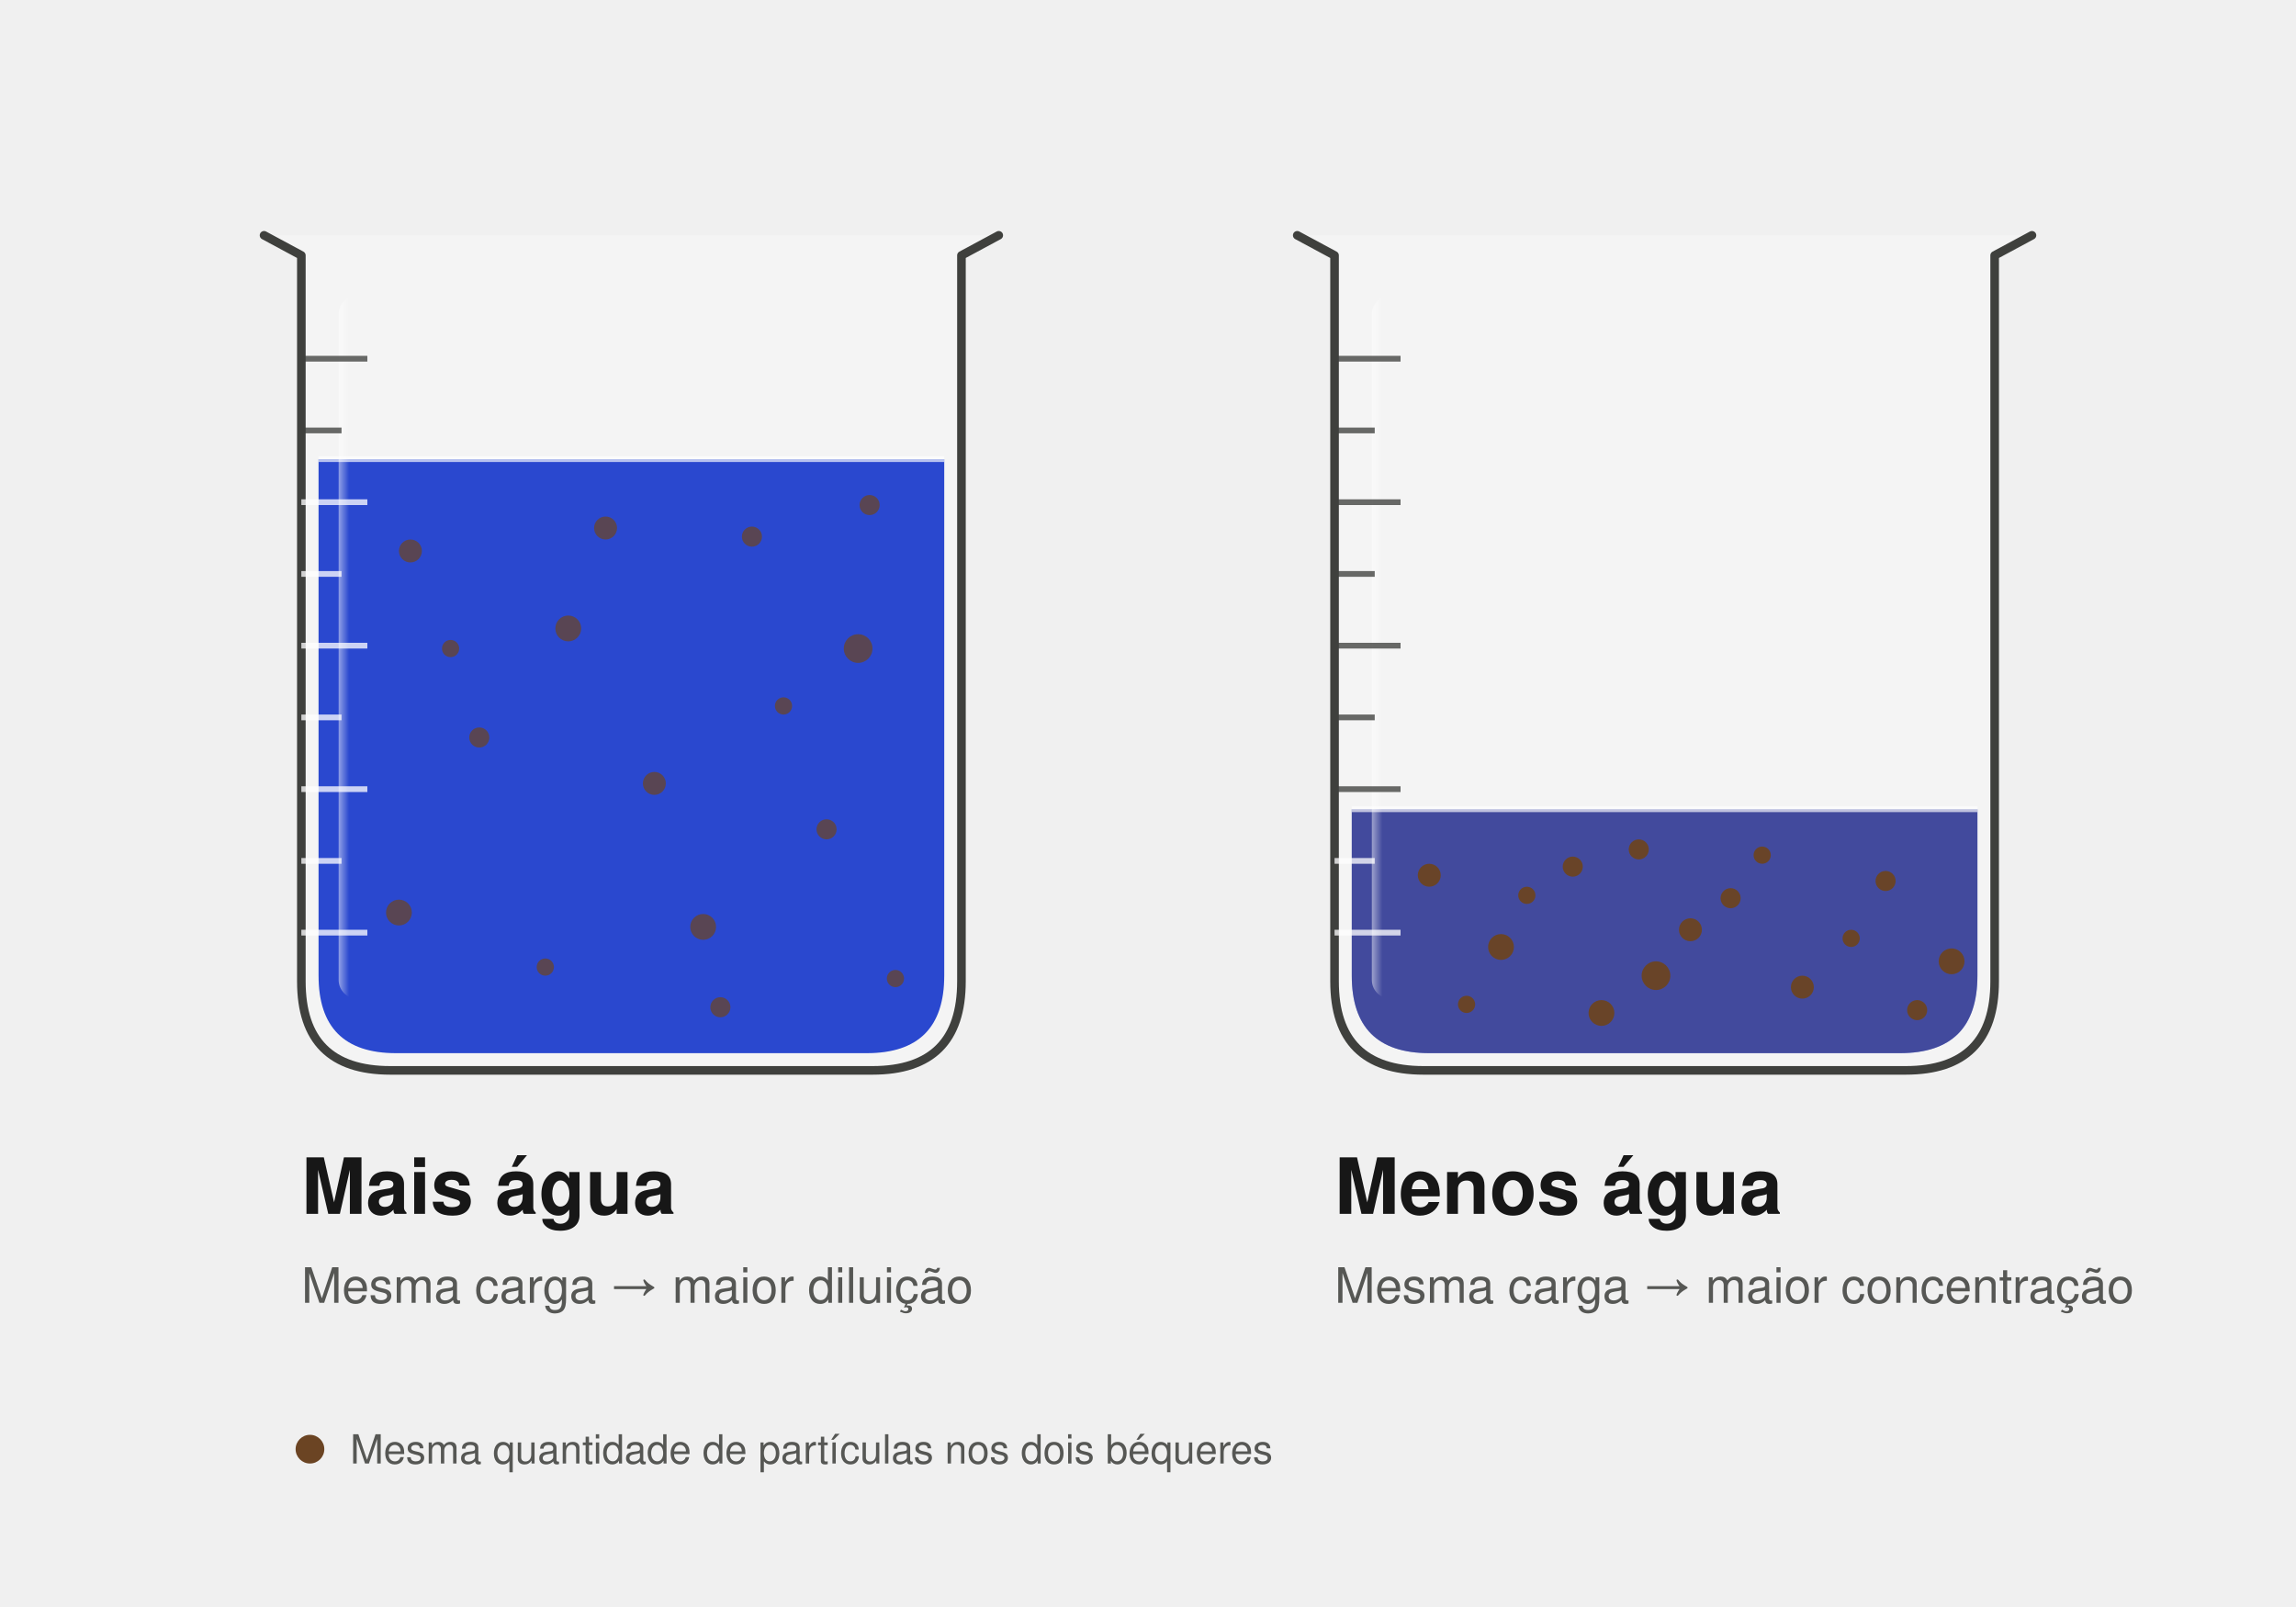
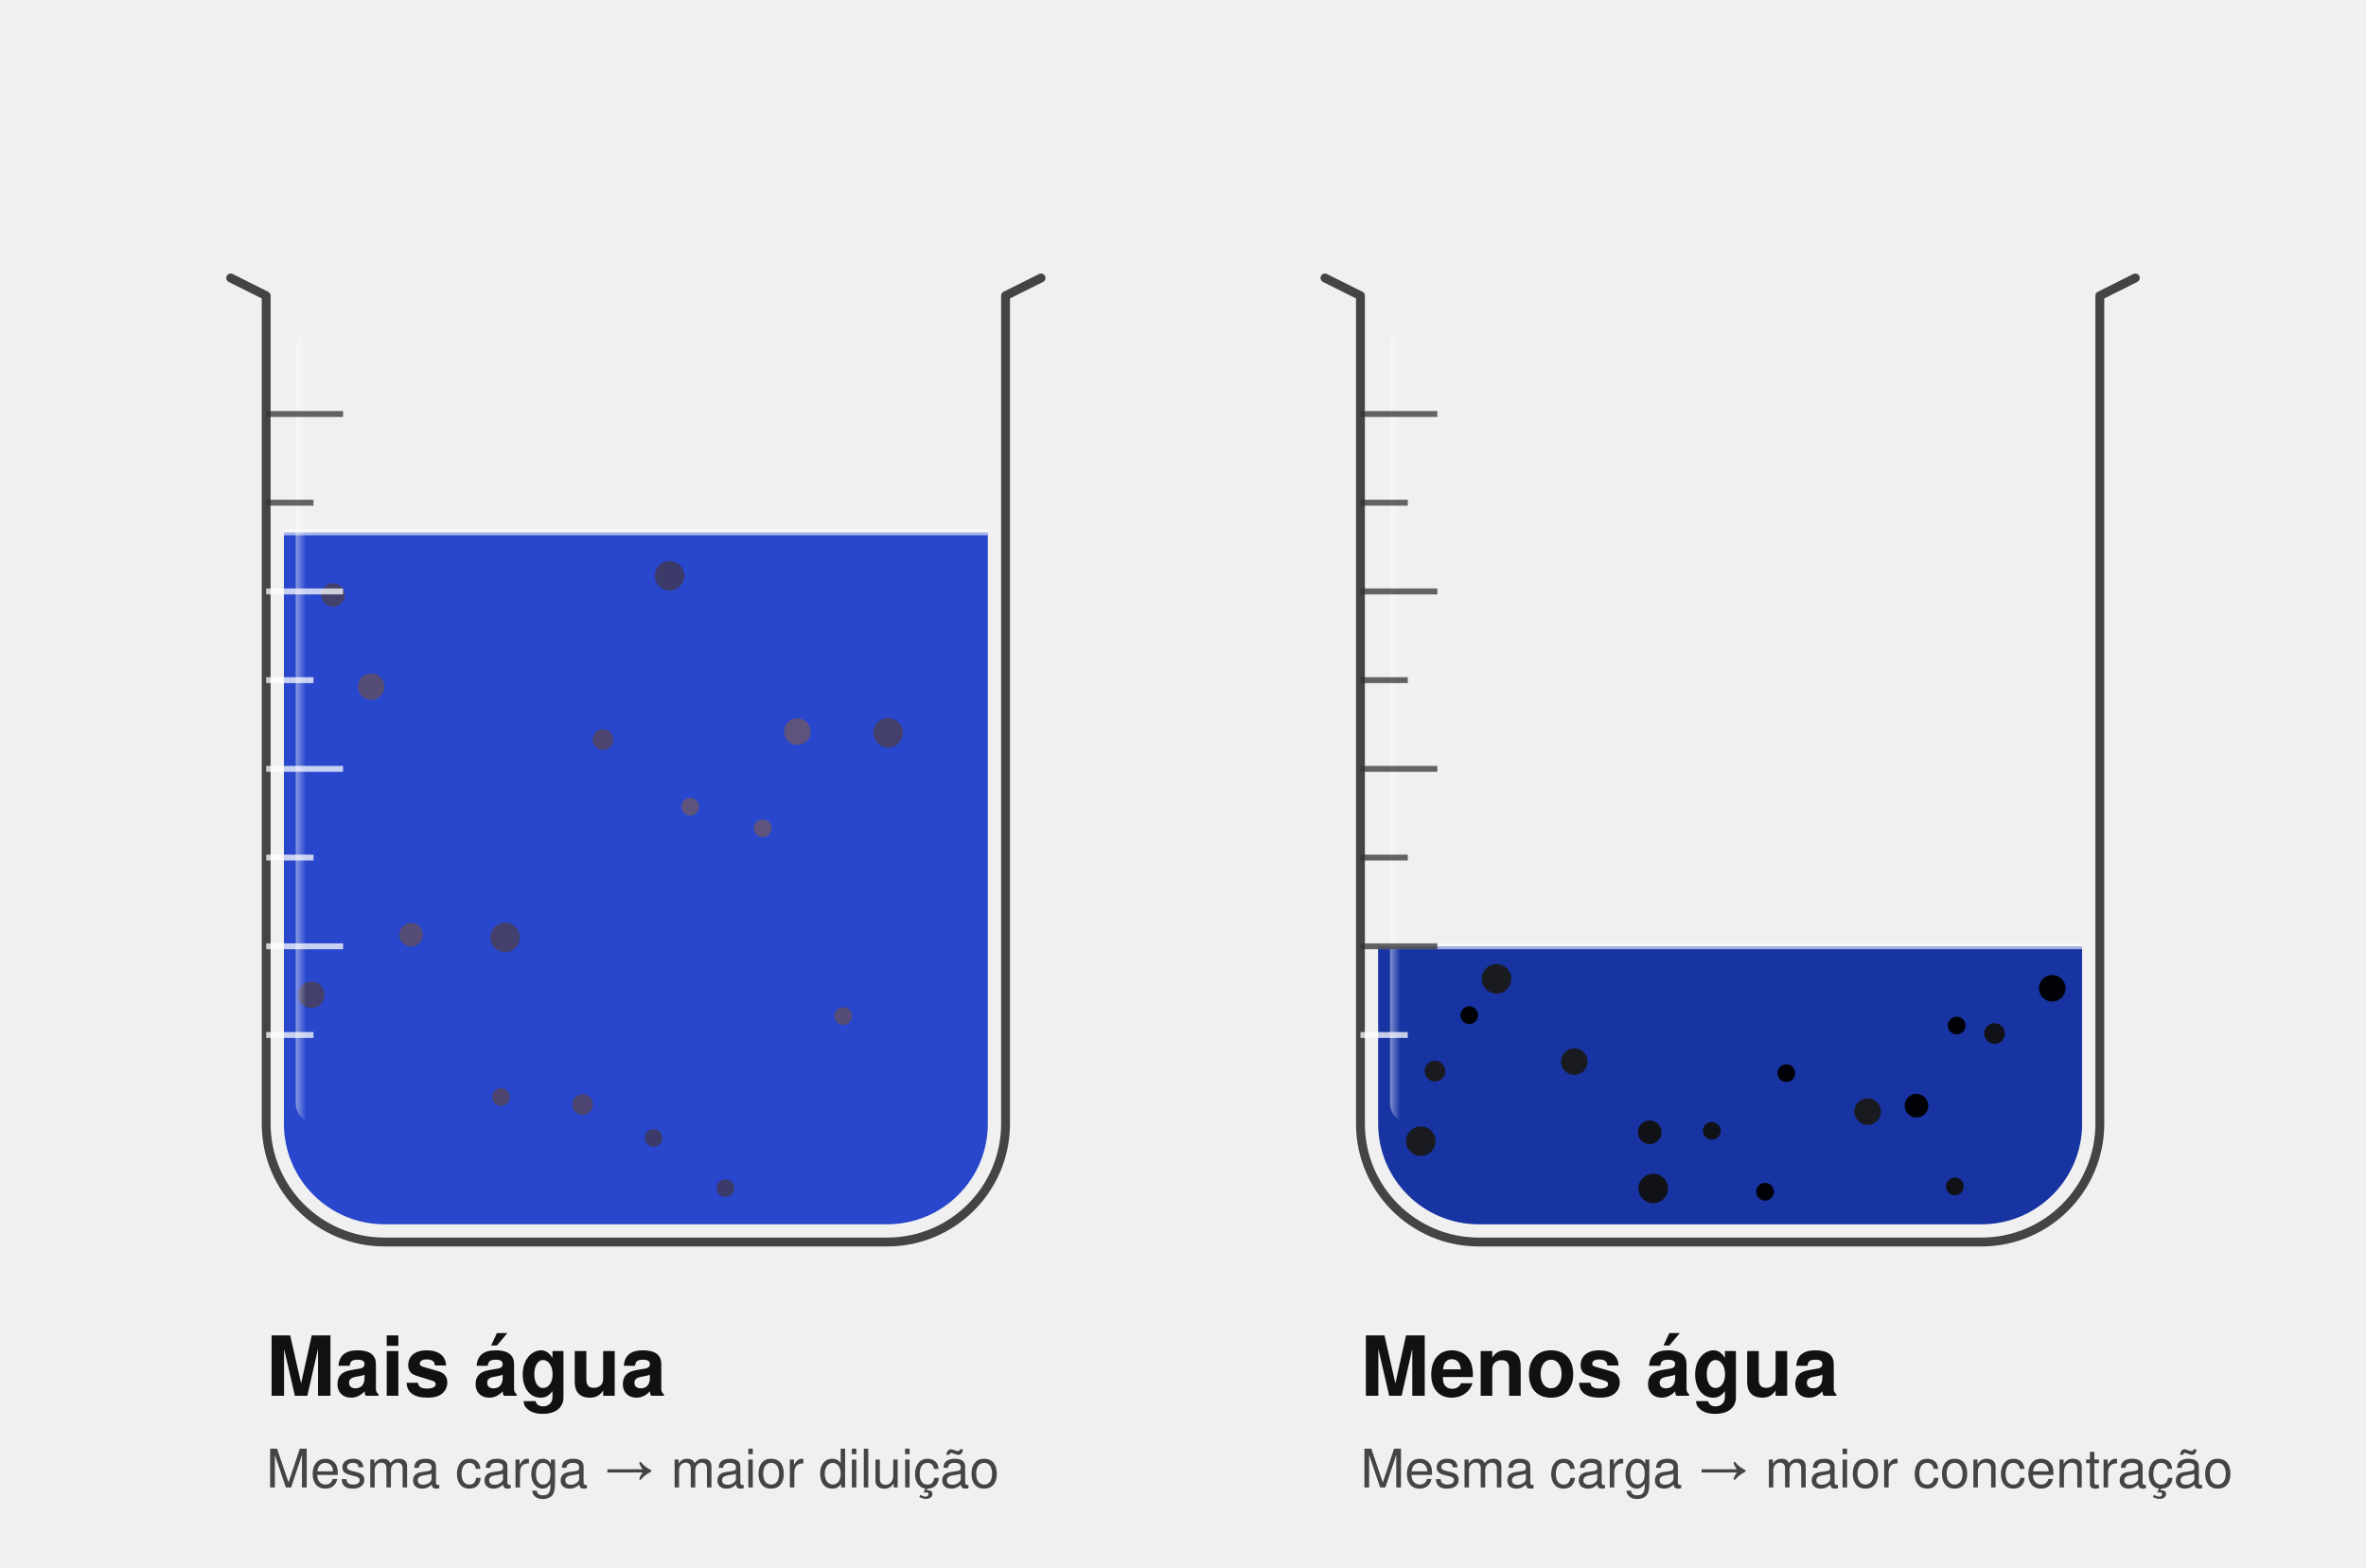
- <svg xmlns="http://www.w3.org/2000/svg" viewBox="0 0 800 560" font-family="Helvetica,Arial,sans-serif" role="img" aria-labelledby="title desc">
-   <rect width="800" height="560" fill="none" />
+ <svg xmlns="http://www.w3.org/2000/svg" viewBox="0 0 800 530" font-family="Helvetica, Arial, sans-serif">
  <defs>
-     <linearGradient id="shine" x1="0" x2="1">
-       <stop offset="0" stop-color="#fff" stop-opacity=".48" />
-       <stop offset=".28" stop-color="#fff" stop-opacity="0" />
+     <linearGradient id="sh" x1="0" x2="1">
+       <stop offset="0" stop-color="#fff" stop-opacity=".45" />
+       <stop offset=".25" stop-color="#fff" stop-opacity="0" />
    </linearGradient>
  </defs>
-   <path d="M92 82 L105 89 L105 342 Q105 373 136 373 L304 373 Q335 373 335 342 L335 89 L348 82" fill="rgba(255,255,255,.25)" stroke="#3f403d" stroke-width="3" stroke-linecap="round" stroke-linejoin="round" />
-   <path d="M111 160 L329 160 L329 340 Q329 367 302 367 L138 367 Q111 367 111 340 Z" fill="#2147e0" />
-   <path d="M111 160 L329 160 L329 340 Q329 367 302 367 L138 367 Q111 367 111 340 Z" fill="#79502f" opacity=".10" />
-   <line x1="111" y1="160" x2="329" y2="160" stroke="#fff" stroke-opacity=".66" stroke-width="2" />
-   <rect x="118" y="103" width="13" height="245" rx="6.5" fill="url(#shine)" />
-   <g stroke="#3f403d" stroke-width="2" opacity=".78">
-     <line x1="105" y1="125" x2="128" y2="125" />
-     <line x1="105" y1="150" x2="119" y2="150" />
+   <clipPath id="ca">
+     <path d="M96,180 L334,180 L334,380 A34,34 0 0 1 300,414 L130,414 A34,34 0 0 1 96,380 Z" />
+   </clipPath>
+   <path d="M96,180 L334,180 L334,380 A34,34 0 0 1 300,414 L130,414 A34,34 0 0 1 96,380 Z" fill="#2147e0" />
+   <g clip-path="url(#ca)">
+     <rect x="90" y="180" width="250" height="240" fill="#6b4423" opacity="0.1" />
+     <circle cx="112.6" cy="201.2" r="4" fill="#5a3a1e" opacity="0.55" />
+     <circle cx="197.0" cy="373.5" r="3.5" fill="#6b4423" opacity="0.55" />
+     <circle cx="125.5" cy="232.2" r="4.5" fill="#7a5230" opacity="0.55" />
+     <circle cx="245.3" cy="401.8" r="3" fill="#4a2f18" opacity="0.55" />
+     <circle cx="233.4" cy="272.8" r="3" fill="#8a5e38" opacity="0.55" />
+     <circle cx="300.3" cy="247.8" r="5" fill="#5a3a1e" opacity="0.55" />
+     <circle cx="169.4" cy="371.0" r="3" fill="#6b4423" opacity="0.55" />
+     <circle cx="139.0" cy="316.1" r="4" fill="#7a5230" opacity="0.55" />
+     <circle cx="226.4" cy="194.7" r="5" fill="#4a2f18" opacity="0.55" />
+     <circle cx="257.9" cy="280.1" r="3" fill="#8a5e38" opacity="0.55" />
+     <circle cx="170.8" cy="317.0" r="5" fill="#5a3a1e" opacity="0.55" />
+     <circle cx="203.9" cy="250.1" r="3.5" fill="#6b4423" opacity="0.55" />
+     <circle cx="285.1" cy="343.6" r="3" fill="#7a5230" opacity="0.55" />
+     <circle cx="221.0" cy="384.8" r="3" fill="#4a2f18" opacity="0.55" />
+     <circle cx="269.6" cy="247.4" r="4.5" fill="#8a5e38" opacity="0.55" />
+     <circle cx="105.3" cy="336.4" r="4.5" fill="#5a3a1e" opacity="0.55" />
  </g>
-   <g stroke="#fff" stroke-width="2" opacity=".76">
-     <line x1="105" y1="175" x2="128" y2="175" />
-     <line x1="105" y1="200" x2="119" y2="200" />
-     <line x1="105" y1="225" x2="128" y2="225" />
-     <line x1="105" y1="250" x2="119" y2="250" />
-     <line x1="105" y1="275" x2="128" y2="275" />
-     <line x1="105" y1="300" x2="119" y2="300" />
-     <line x1="105" y1="325" x2="128" y2="325" />
+   <line x1="96" y1="180" x2="334" y2="180" stroke="#fff" stroke-opacity=".6" stroke-width="2" />
+   <path d="M78,94 L90,100 L90,380 A40,40 0 0 0 130,420 L300,420 A40,40 0 0 0 340,380 L340,100 L352,94" fill="none" stroke="#444" stroke-width="3" stroke-linejoin="round" stroke-linecap="round" />
+   <rect x="100" y="110" width="14" height="270" rx="7" fill="url(#sh)" />
+   <line x1="90" y1="140" x2="116" y2="140" stroke="#333" stroke-width="2" opacity=".75" />
+   <line x1="90" y1="170" x2="106" y2="170" stroke="#333" stroke-width="2" opacity=".75" />
+   <line x1="90" y1="200" x2="116" y2="200" stroke="#fff" stroke-width="2" opacity=".75" />
+   <line x1="90" y1="230" x2="106" y2="230" stroke="#fff" stroke-width="2" opacity=".75" />
+   <line x1="90" y1="260" x2="116" y2="260" stroke="#fff" stroke-width="2" opacity=".75" />
+   <line x1="90" y1="290" x2="106" y2="290" stroke="#fff" stroke-width="2" opacity=".75" />
+   <line x1="90" y1="320" x2="116" y2="320" stroke="#fff" stroke-width="2" opacity=".75" />
+   <line x1="90" y1="350" x2="106" y2="350" stroke="#fff" stroke-width="2" opacity=".75" />
+   <clipPath id="cb">
+     <path d="M466,320 L704,320 L704,380 A34,34 0 0 1 670,414 L500,414 A34,34 0 0 1 466,380 Z" />
+   </clipPath>
+   <path d="M466,320 L704,320 L704,380 A34,34 0 0 1 670,414 L500,414 A34,34 0 0 1 466,380 Z" fill="#2147e0" />
+   <g clip-path="url(#cb)">
+     <rect x="460" y="320" width="250" height="100" fill="#000" opacity="0.28" />
+     <circle cx="648.0" cy="373.9" r="4" fill="#000" opacity="0.95" />
+     <circle cx="674.4" cy="349.5" r="3.5" fill="#111" opacity="0.95" />
+     <circle cx="631.5" cy="375.9" r="4.5" fill="#1a1a1a" opacity="0.95" />
+     <circle cx="604.0" cy="362.9" r="3" fill="#000" opacity="0.95" />
+     <circle cx="578.8" cy="382.4" r="3" fill="#111" opacity="0.95" />
+     <circle cx="480.4" cy="385.9" r="5" fill="#1a1a1a" opacity="0.95" />
+     <circle cx="661.6" cy="346.8" r="3" fill="#000" opacity="0.95" />
+     <circle cx="557.8" cy="382.9" r="4" fill="#111" opacity="0.95" />
+     <circle cx="506.0" cy="331.0" r="5" fill="#1a1a1a" opacity="0.95" />
+     <circle cx="496.8" cy="343.3" r="3" fill="#000" opacity="0.95" />
+     <circle cx="559.0" cy="401.9" r="5" fill="#111" opacity="0.95" />
+     <circle cx="485.2" cy="362.2" r="3.5" fill="#1a1a1a" opacity="0.95" />
+     <circle cx="596.8" cy="403.0" r="3" fill="#000" opacity="0.95" />
+     <circle cx="661.0" cy="401.2" r="3" fill="#111" opacity="0.95" />
+     <circle cx="532.3" cy="359.0" r="4.5" fill="#1a1a1a" opacity="0.95" />
+     <circle cx="693.9" cy="334.2" r="4.5" fill="#000" opacity="0.95" />
  </g>
-   <g fill="#6b4423" opacity=".72">
-     <circle cx="143" cy="192" r="4" />
-     <circle cx="198" cy="219" r="4.5" />
-     <circle cx="262" cy="187" r="3.5" />
-     <circle cx="299" cy="226" r="5" />
-     <circle cx="167" cy="257" r="3.5" />
-     <circle cx="228" cy="273" r="4" />
-     <circle cx="288" cy="289" r="3.5" />
-     <circle cx="139" cy="318" r="4.5" />
-     <circle cx="190" cy="337" r="3" />
-     <circle cx="245" cy="323" r="4.5" />
-     <circle cx="312" cy="341" r="3" />
-     <circle cx="157" cy="226" r="3" />
-     <circle cx="273" cy="246" r="3" />
-     <circle cx="211" cy="184" r="4" />
-     <circle cx="303" cy="176" r="3.5" />
-     <circle cx="251" cy="351" r="3.5" />
-   </g>
-   <path d="M452 82 L465 89 L465 342 Q465 373 496 373 L664 373 Q695 373 695 342 L695 89 L708 82" fill="rgba(255,255,255,.25)" stroke="#3f403d" stroke-width="3" stroke-linecap="round" stroke-linejoin="round" />
-   <path d="M471 282 L689 282 L689 340 Q689 367 662 367 L498 367 Q471 367 471 340 Z" fill="#2147e0" />
-   <path d="M471 282 L689 282 L689 340 Q689 367 662 367 L498 367 Q471 367 471 340 Z" fill="#79502f" opacity=".38" />
-   <line x1="471" y1="282" x2="689" y2="282" stroke="#fff" stroke-opacity=".66" stroke-width="2" />
-   <rect x="478" y="103" width="13" height="245" rx="6.5" fill="url(#shine)" />
-   <g stroke="#3f403d" stroke-width="2" opacity=".78">
-     <line x1="465" y1="125" x2="488" y2="125" />
-     <line x1="465" y1="150" x2="479" y2="150" />
-     <line x1="465" y1="175" x2="488" y2="175" />
-     <line x1="465" y1="200" x2="479" y2="200" />
-     <line x1="465" y1="225" x2="488" y2="225" />
-     <line x1="465" y1="250" x2="479" y2="250" />
-     <line x1="465" y1="275" x2="488" y2="275" />
-   </g>
-   <g stroke="#fff" stroke-width="2" opacity=".76">
-     <line x1="465" y1="300" x2="479" y2="300" />
-     <line x1="465" y1="325" x2="488" y2="325" />
-   </g>
-   <g fill="#6b4423" opacity=".95">
-     <circle cx="498" cy="305" r="4" />
-     <circle cx="523" cy="330" r="4.5" />
-     <circle cx="548" cy="302" r="3.5" />
-     <circle cx="577" cy="340" r="5" />
-     <circle cx="603" cy="313" r="3.5" />
-     <circle cx="628" cy="344" r="4" />
-     <circle cx="657" cy="307" r="3.5" />
-     <circle cx="680" cy="335" r="4.5" />
-     <circle cx="511" cy="350" r="3" />
-     <circle cx="558" cy="353" r="4.5" />
-     <circle cx="614" cy="298" r="3" />
-     <circle cx="645" cy="327" r="3" />
-     <circle cx="532" cy="312" r="3" />
-     <circle cx="589" cy="324" r="4" />
-     <circle cx="668" cy="352" r="3.5" />
-     <circle cx="571" cy="296" r="3.5" />
-   </g>
-   <text x="105" y="423" font-size="27" font-weight="700" fill="#171717">Mais água</text>
-   <text x="105" y="454" font-size="17" fill="#565754">Mesma carga → maior diluição</text>
-   <text x="465" y="423" font-size="27" font-weight="700" fill="#171717">Menos água</text>
-   <text x="465" y="454" font-size="17" fill="#565754">Mesma carga → maior concentração</text>
-   <circle cx="108" cy="505" r="5" fill="#6b4423" />
-   <text x="122" y="510" font-size="14" fill="#565754">Mesma quantidade de partículas nos dois béqueres</text>
+   <line x1="466" y1="320" x2="704" y2="320" stroke="#fff" stroke-opacity=".6" stroke-width="2" />
+   <path d="M448,94 L460,100 L460,380 A40,40 0 0 0 500,420 L670,420 A40,40 0 0 0 710,380 L710,100 L722,94" fill="none" stroke="#444" stroke-width="3" stroke-linejoin="round" stroke-linecap="round" />
+   <rect x="470" y="110" width="14" height="270" rx="7" fill="url(#sh)" />
+   <line x1="460" y1="140" x2="486" y2="140" stroke="#333" stroke-width="2" opacity=".75" />
+   <line x1="460" y1="170" x2="476" y2="170" stroke="#333" stroke-width="2" opacity=".75" />
+   <line x1="460" y1="200" x2="486" y2="200" stroke="#333" stroke-width="2" opacity=".75" />
+   <line x1="460" y1="230" x2="476" y2="230" stroke="#333" stroke-width="2" opacity=".75" />
+   <line x1="460" y1="260" x2="486" y2="260" stroke="#333" stroke-width="2" opacity=".75" />
+   <line x1="460" y1="290" x2="476" y2="290" stroke="#333" stroke-width="2" opacity=".75" />
+   <line x1="460" y1="320" x2="486" y2="320" stroke="#333" stroke-width="2" opacity=".75" />
+   <line x1="460" y1="350" x2="476" y2="350" stroke="#fff" stroke-width="2" opacity=".75" />
+   <text x="90" y="472" font-size="28" font-weight="700" fill="#111">Mais água</text>
+   <text x="90" y="503" font-size="18" fill="#444">Mesma carga → maior diluição</text>
+   <text x="460" y="472" font-size="28" font-weight="700" fill="#111">Menos água</text>
+   <text x="460" y="503" font-size="18" fill="#444">Mesma carga → maior concentração</text>
</svg>
